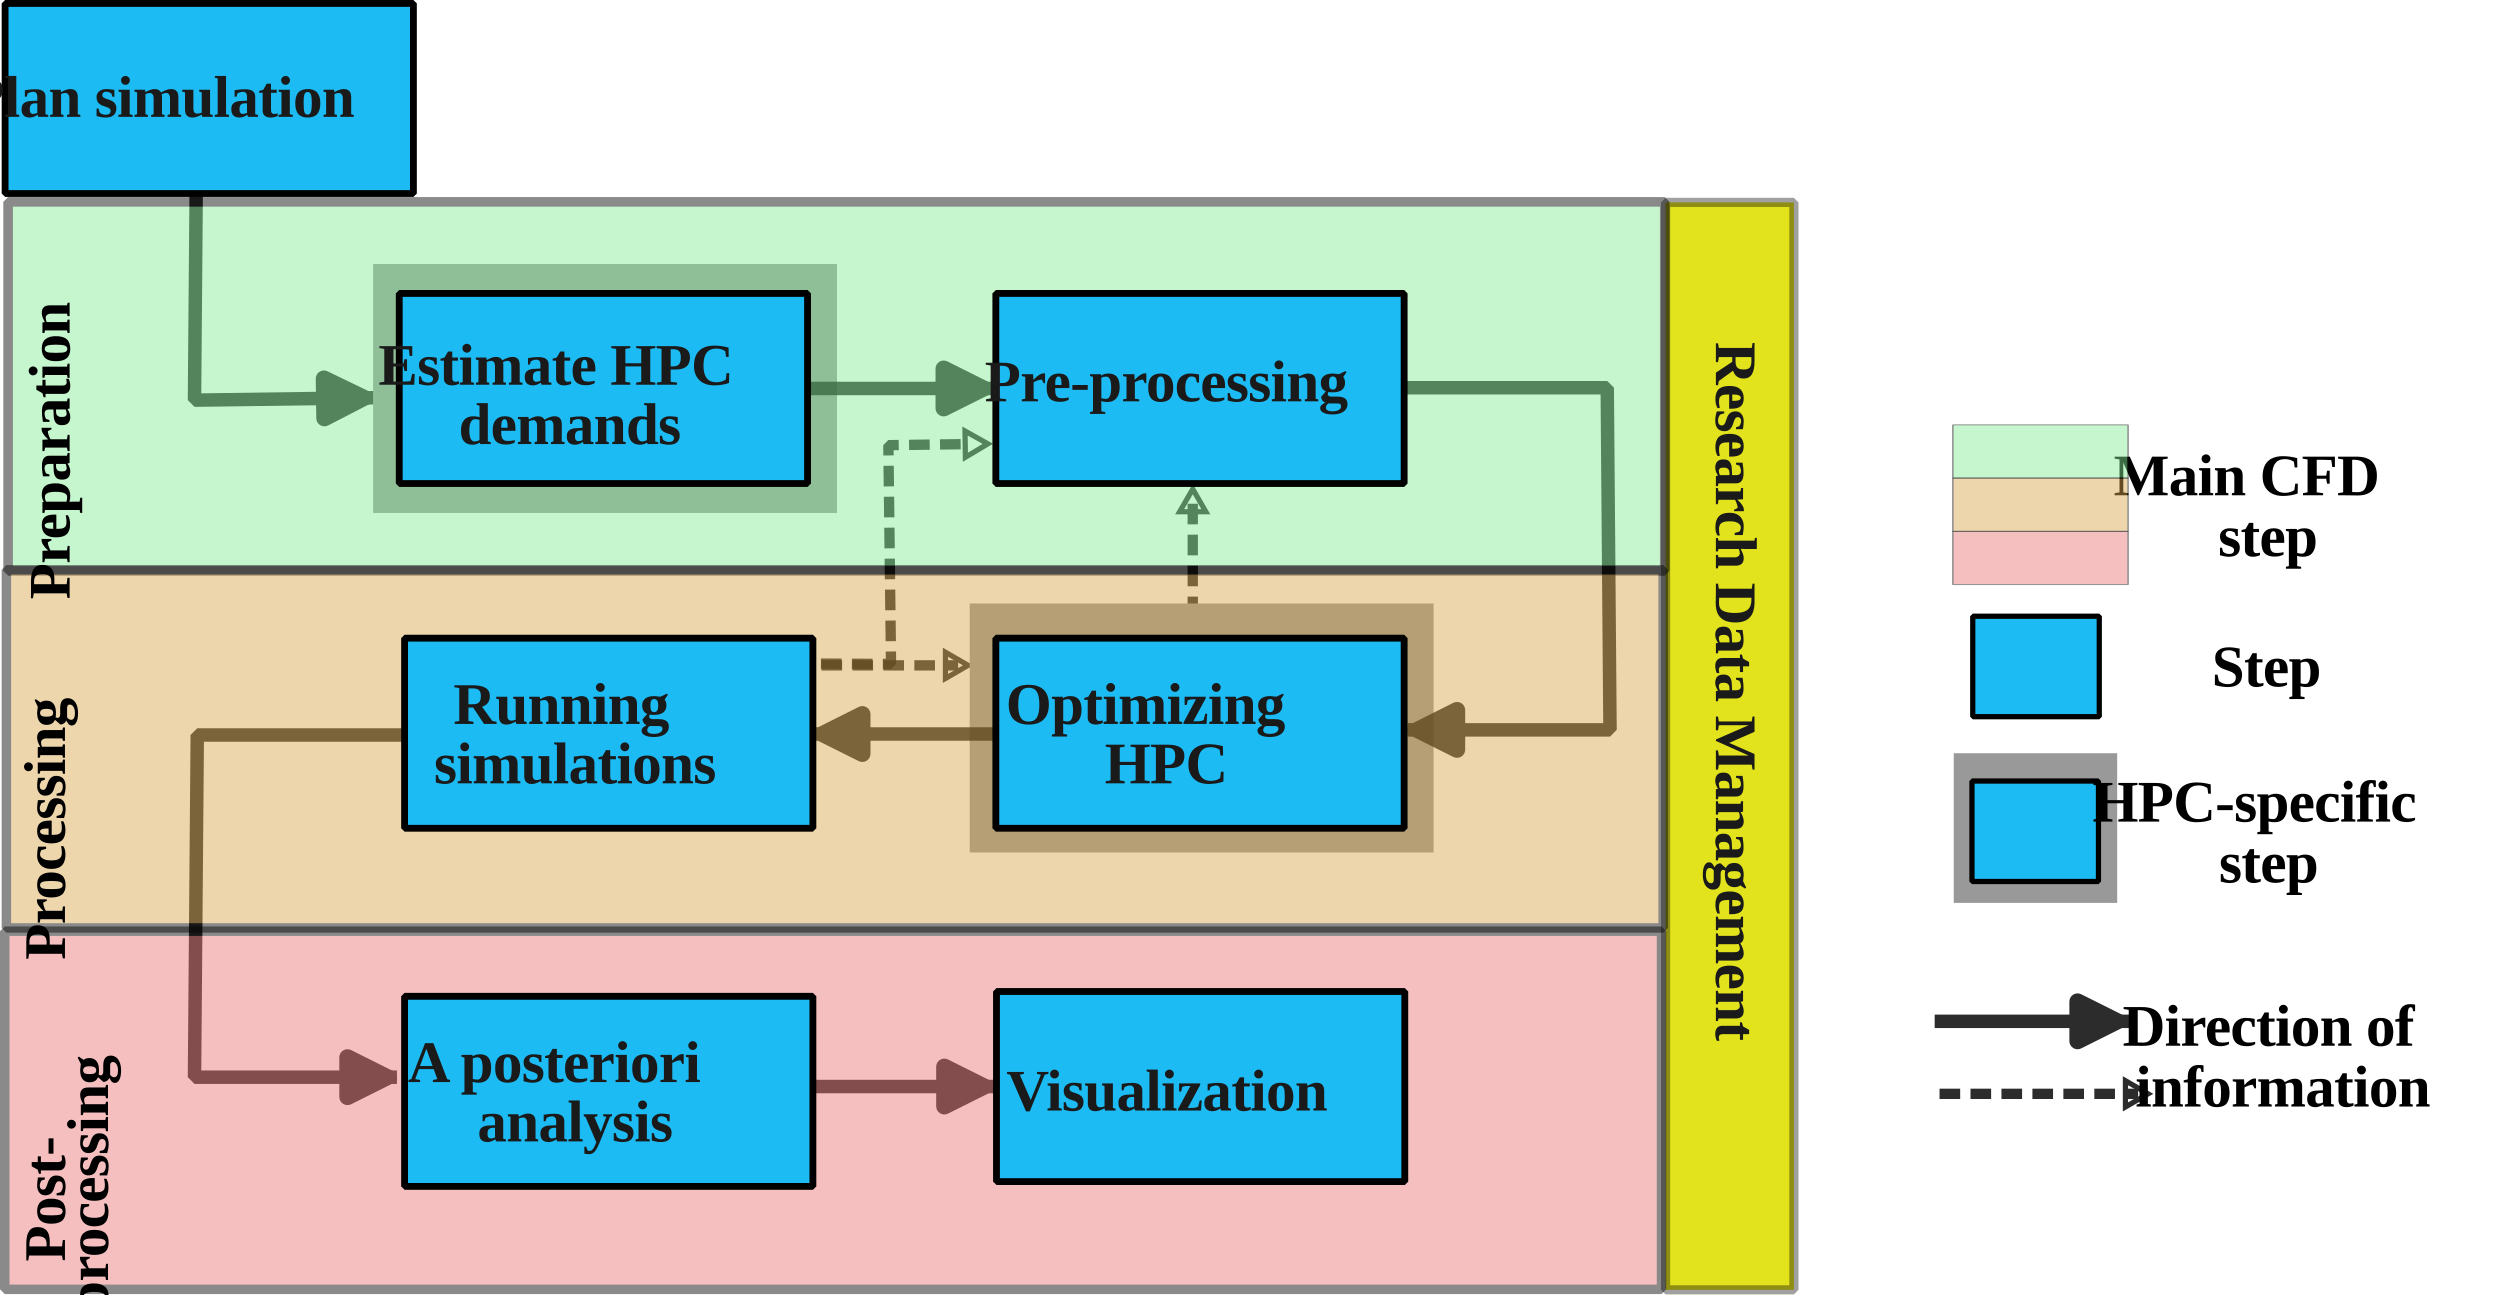
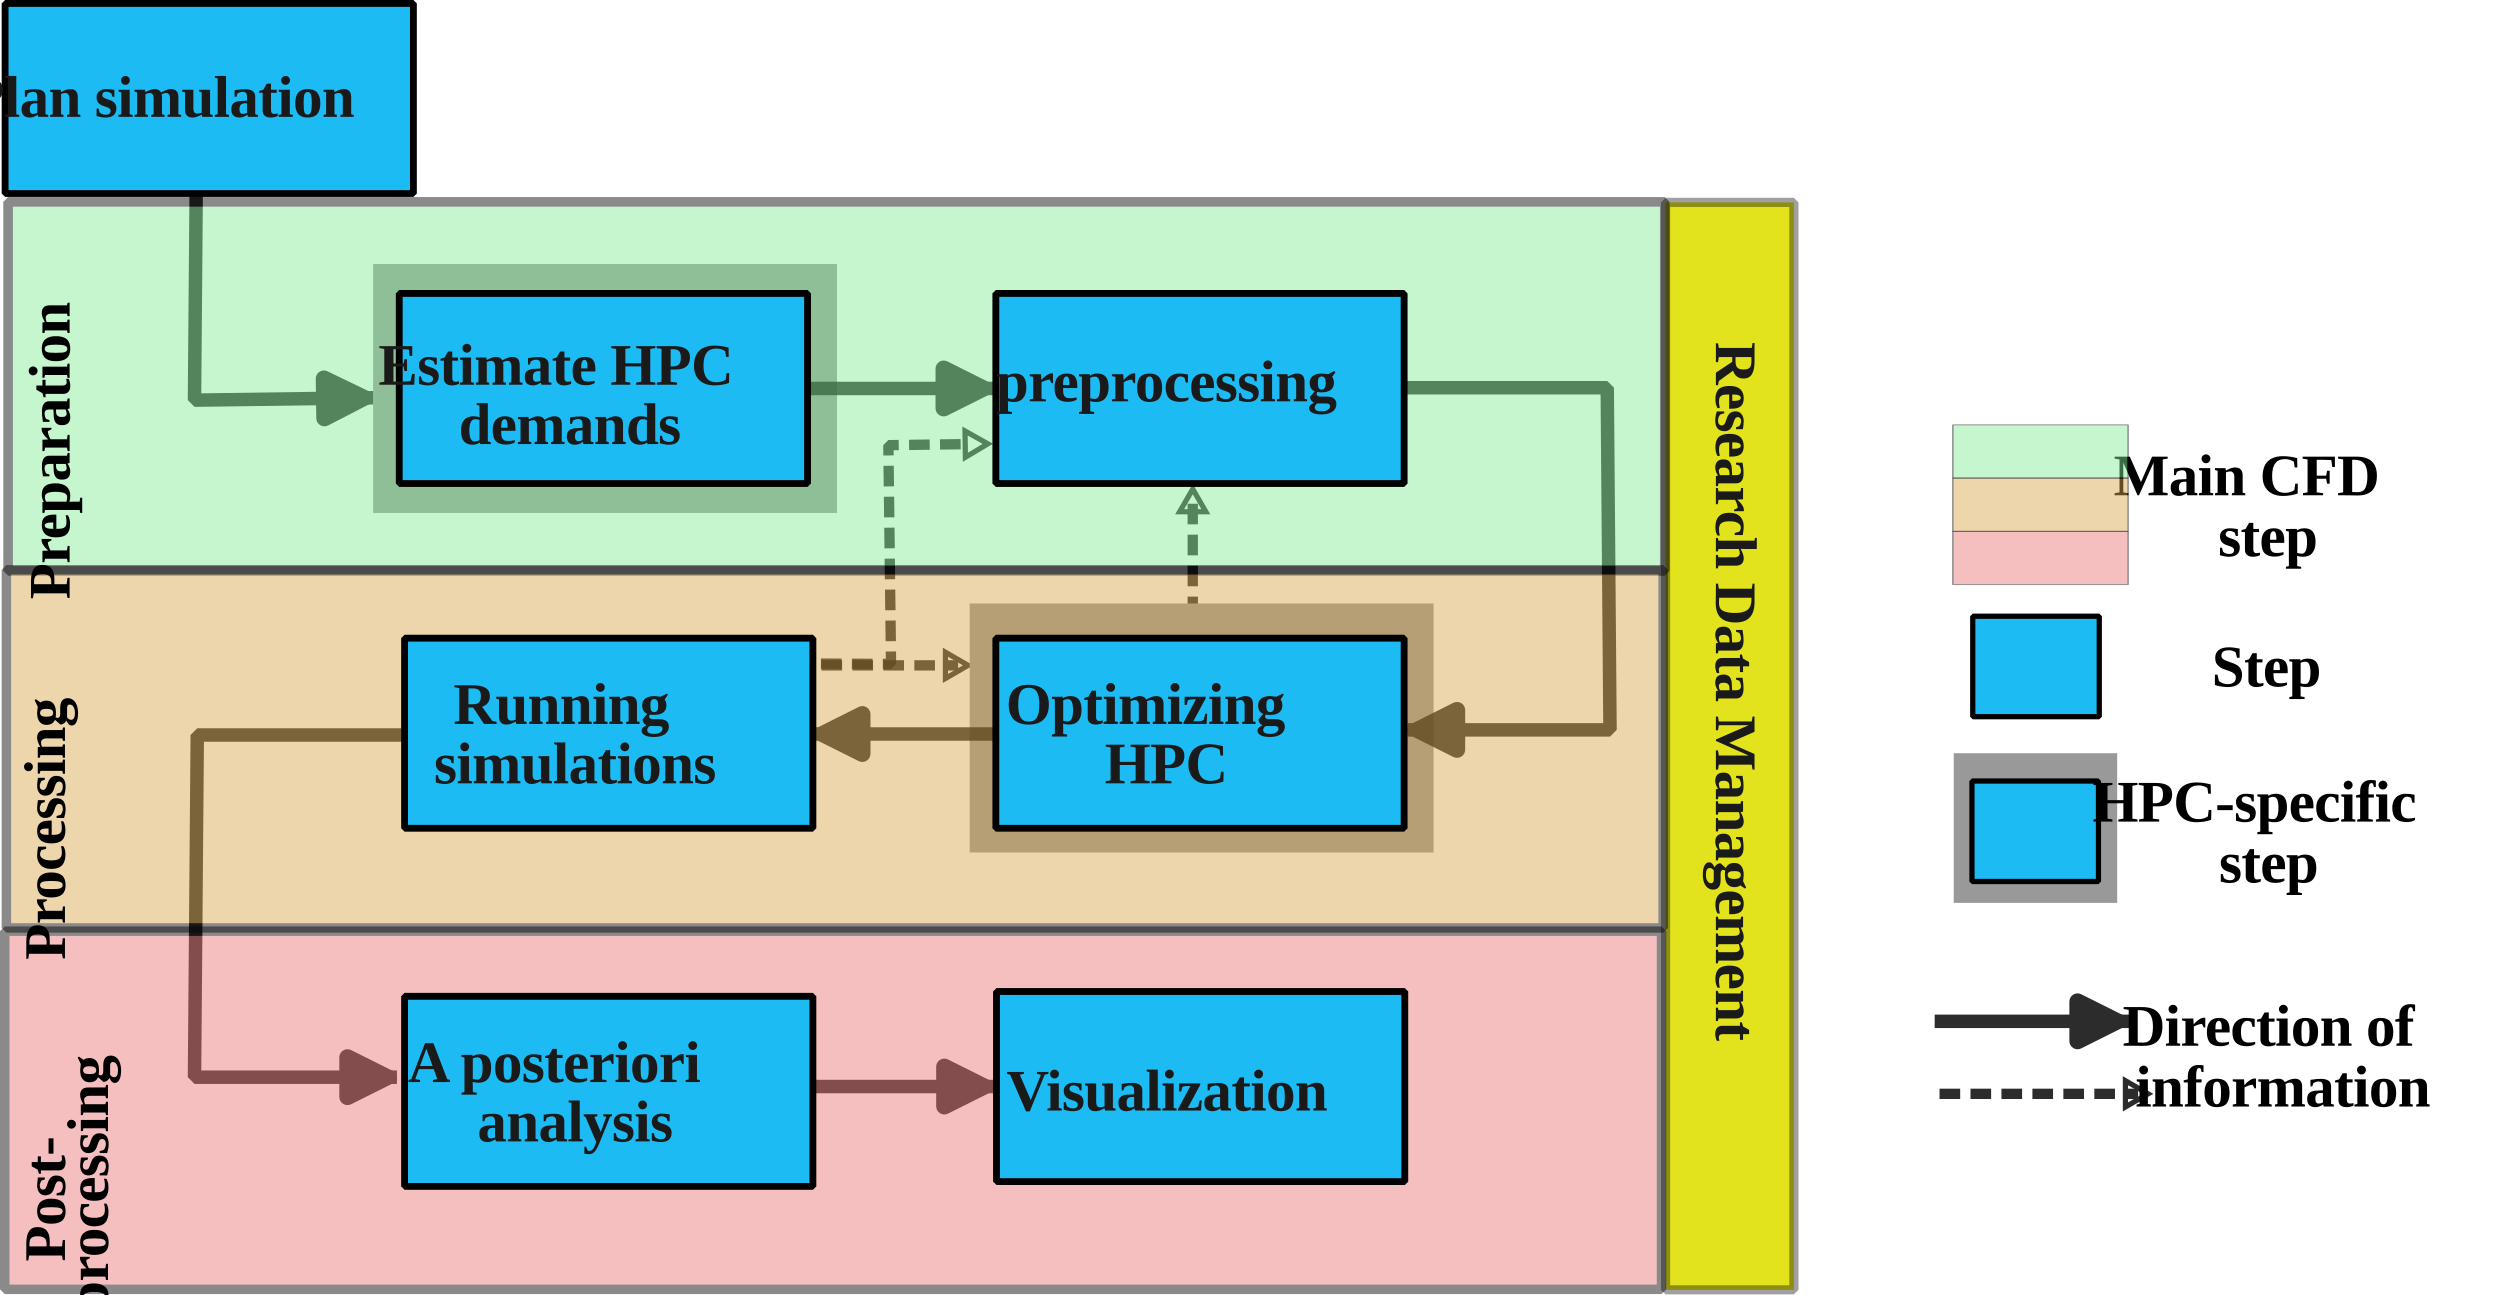
<svg xmlns="http://www.w3.org/2000/svg" width="238.632mm" height="123.557mm" viewBox="0 0 238.632 123.557" version="1.1" id="svg1">
  <defs id="defs1">
    <marker style="overflow:visible" id="ColoredTriangle" refX="0" refY="0" orient="auto-start-reverse" markerWidth="0.5" markerHeight="0.5" viewBox="0 0 1 1" preserveAspectRatio="xMidYMid" markerUnits="userSpaceOnUse">
      <path transform="scale(0.5)" style="fill:context-fill;fill-rule:evenodd;stroke:context-stroke;stroke-width:2" d="M 5.77,0 -2.88,5 V -5 Z" id="path5" />
    </marker>
    <marker style="overflow:visible" id="marker21" refX="4" refY="0" orient="auto-start-reverse" markerWidth="0.7" markerHeight="0.7" viewBox="0 0 1 1" preserveAspectRatio="xMidYMid">
      <path transform="scale(0.7)" d="m -0.211,-4.106 6.422,3.211 a 1,1 90 0 1 0,1.789 L -0.211,4.106 A 1.236,1.236 31.717 0 1 -2,3 v -6 a 1.236,1.236 148.283 0 1 1.789,-1.106 z" style="fill:context-stroke;fill-rule:evenodd;stroke:none" id="path21" />
    </marker>
    <marker style="overflow:visible" id="RoundedArrow" refX="5" refY="0" orient="auto-start-reverse" markerWidth="0.7" markerHeight="0.7" viewBox="0 0 1 1" preserveAspectRatio="xMidYMid">
      <path transform="scale(0.7)" d="m -0.211,-4.106 6.422,3.211 a 1,1 90 0 1 0,1.789 L -0.211,4.106 A 1.236,1.236 31.717 0 1 -2,3 v -6 a 1.236,1.236 148.283 0 1 1.789,-1.106 z" style="fill:context-stroke;fill-rule:evenodd;stroke:none" id="path8" />
    </marker>
  </defs>
  <g id="layer1" transform="translate(-21.3774,13.56803)">
    <path style="opacity:0.827;fill:none;fill-opacity:1;stroke:#000000;stroke-width:0.985;stroke-linecap:square;stroke-linejoin:bevel;stroke-dasharray:0.985, 1.97;stroke-dashoffset:0;marker-end:url(#ColoredTriangle)" d="m 100.228,49.777 6.201,0.029 -0.254,-20.881 8.053,-0.109" id="path37" />
    <path style="opacity:0.827;fill:none;fill-opacity:1;stroke:#000000;stroke-width:0.985;stroke-linecap:square;stroke-linejoin:bevel;stroke-dasharray:0.985, 1.97;stroke-dashoffset:0;marker-end:url(#ColoredTriangle)" d="m 94.371,49.941 17.972,1e-6" id="path35" />
    <path style="opacity:0.827;fill:none;fill-opacity:1;stroke:#000000;stroke-width:0.985;stroke-linecap:square;stroke-linejoin:bevel;stroke-dasharray:0.985, 1.97;stroke-dashoffset:0;marker-end:url(#ColoredTriangle)" d="M 135.229,47.81 V 34.558" id="path36" />
    <path style="opacity:0.827;fill:none;fill-opacity:1;stroke:#000000;stroke-width:1.285;stroke-linecap:square;stroke-linejoin:bevel;marker-end:url(#marker21)" d="m 57.59,-8.479 -17.383,0.445 -0.265,32.662 16.456,-0.222" id="path34" />
    <rect style="fill:#999999;fill-opacity:1;stroke:none;stroke-width:0.796;stroke-linecap:square;stroke-linejoin:bevel;stroke-dasharray:none" id="rect30" width="44.28" height="23.767" x="56.991" y="11.629" />
    <rect style="fill:#999999;fill-opacity:1;stroke:none;stroke-width:0.796;stroke-linecap:square;stroke-linejoin:bevel;stroke-dasharray:none" id="rect31" width="44.28" height="23.767" x="113.937" y="44.035" />
    <path style="opacity:0.827;fill:none;fill-opacity:1;stroke:#000000;stroke-width:1.285;stroke-linecap:square;stroke-linejoin:bevel;marker-end:url(#RoundedArrow)" d="m 98.523,90.145 17.972,10e-7" id="path23" />
    <path style="opacity:0.827;fill:none;fill-opacity:1;stroke:#000000;stroke-width:1.285;stroke-linecap:square;stroke-linejoin:bevel;marker-end:url(#RoundedArrow)" d="m 98.461,23.513 17.972,1e-6" id="path18" />
    <path style="opacity:0.827;fill:none;fill-opacity:1;stroke:#000000;stroke-width:1.285;stroke-linecap:square;stroke-linejoin:bevel;marker-end:url(#RoundedArrow)" d="m 116.683,56.497 -17.972,1e-6" id="path19" />
    <path style="opacity:0.827;fill:none;fill-opacity:1;stroke:#000000;stroke-width:1.285;stroke-linecap:square;stroke-linejoin:bevel;marker-end:url(#marker21)" d="m 155.407,23.44 h 19.385 l 0.265,32.662 -18.681,10e-7" id="path17" />
    <path style="opacity:0.827;fill:none;fill-opacity:1;stroke:#000000;stroke-width:1.285;stroke-linecap:square;stroke-linejoin:bevel;marker-end:url(#marker21)" d="m 59.592,56.589 h -19.385 l -0.265,32.662 18.681,10e-7" id="path22" />
    <rect style="fill:#e2e21d;fill-opacity:1;stroke:#000000;stroke-width:0.875;stroke-linecap:square;stroke-linejoin:bevel;stroke-dasharray:none;stroke-opacity:0.374" id="rect32" width="103.798" height="12.249" x="5.753" y="-192.61" transform="rotate(90)" />
    <rect style="opacity:0.46;fill:#83ec92;fill-opacity:1;stroke:#000000;stroke-width:0.918;stroke-linecap:square;stroke-linejoin:bevel;stroke-dasharray:none;stroke-opacity:1" id="rect24" width="158.129" height="35.227" x="22.151" y="5.699" />
    <rect style="opacity:0.46;fill:#d9a54a;fill-opacity:1;stroke:#000000;stroke-width:0.904;stroke-linecap:square;stroke-linejoin:bevel;stroke-dasharray:none;stroke-opacity:1" id="rect26" width="158.142" height="34.183" x="21.987" y="40.821" />
    <rect style="opacity:0.46;fill:#ea7474;fill-opacity:1;stroke:#000000;stroke-width:0.904;stroke-linecap:square;stroke-linejoin:bevel;stroke-dasharray:none;stroke-opacity:1" id="rect28" width="158.142" height="34.183" x="21.83" y="75.318" />
    <text xml:space="preserve" style="font-size:5.644px;line-height:1;font-family:'Times New Roman';-inkscape-font-specification:'Times New Roman, ';letter-spacing:-0.066px;word-spacing:-0.069px;opacity:0.439;fill:#1a1a1a;stroke:#000000;stroke-width:0.95;stroke-linecap:square;stroke-linejoin:bevel;stroke-dasharray:0.95, 1.9;stroke-dashoffset:0;stroke-opacity:1" x="-18.475" y="32.091" id="text57">
      <tspan id="tspan57" style="stroke-width:0.95" x="-18.475" y="32.091" />
    </text>
    <rect style="fill:#1dbbf3;fill-opacity:1;stroke:#000000;stroke-width:0.653;stroke-linecap:square;stroke-linejoin:bevel;stroke-dasharray:none" id="rect2" width="38.974" height="18.147" x="59.487" y="14.439" />
    <text xml:space="preserve" style="font-size:5.644px;line-height:1;font-family:'Times New Roman';-inkscape-font-specification:'Times New Roman, ';text-align:center;letter-spacing:-0.066px;word-spacing:-0.069px;text-anchor:middle;fill:#1a1a1a;stroke-width:0.811;stroke-linecap:square;stroke-linejoin:bevel" x="79.199" y="23.156" id="text2">
      <tspan id="tspan2" style="font-weight:bold;text-align:center;text-anchor:middle;fill:#1a1a1a;stroke-width:0.811" x="79.199" y="23.156">Estimate HPC</tspan>
      <tspan style="font-weight:bold;text-align:center;text-anchor:middle;fill:#1a1a1a;stroke-width:0.811" x="79.166" y="28.824" id="tspan3">demands</tspan>
    </text>
    <rect style="fill:#1dbbf3;fill-opacity:1;stroke:#000000;stroke-width:0.653;stroke-linecap:square;stroke-linejoin:bevel;stroke-dasharray:none" id="rect3" width="38.974" height="18.147" x="116.433" y="14.439" />
    <text xml:space="preserve" style="font-size:5.644px;line-height:1;font-family:'Times New Roman';-inkscape-font-specification:'Times New Roman, ';text-align:center;letter-spacing:-0.066px;word-spacing:-0.069px;text-anchor:middle;fill:#1a1a1a;stroke-width:0.811;stroke-linecap:square;stroke-linejoin:bevel" x="136.145" y="24.743" id="text5">
-       <tspan style="font-weight:bold;text-align:center;text-anchor:middle;fill:#1a1a1a;stroke-width:0.811" x="136.112" y="24.743" id="tspan5">Pre-processing</tspan>
+       <tspan style="font-weight:bold;text-align:center;text-anchor:middle;fill:#1a1a1a;stroke-width:0.811" x="136.112" y="24.743" id="tspan5">preprocessing</tspan>
    </text>
    <rect style="fill:#1dbbf3;fill-opacity:1;stroke:#000000;stroke-width:0.653;stroke-linecap:square;stroke-linejoin:bevel;stroke-dasharray:none" id="rect6" width="38.974" height="18.147" x="116.433" y="47.345" />
    <text xml:space="preserve" style="font-size:5.644px;line-height:1;font-family:'Times New Roman';-inkscape-font-specification:'Times New Roman, ';text-align:center;letter-spacing:-0.066px;word-spacing:-0.069px;text-anchor:middle;fill:#1a1a1a;stroke-width:0.811;stroke-linecap:square;stroke-linejoin:bevel" x="136.145" y="55.533" id="text6">
      <tspan style="font-weight:bold;text-align:center;text-anchor:middle;fill:#1a1a1a;stroke-width:0.811" x="136.145" y="55.533" id="tspan6">Optimizing </tspan>
      <tspan style="font-weight:bold;text-align:center;text-anchor:middle;fill:#1a1a1a;stroke-width:0.811" x="136.112" y="61.201" id="tspan7">HPC</tspan>
    </text>
    <rect style="fill:#1dbbf3;fill-opacity:1;stroke:#000000;stroke-width:0.653;stroke-linecap:square;stroke-linejoin:bevel;stroke-dasharray:none" id="rect7" width="38.974" height="18.147" x="59.996" y="81.53" />
    <text xml:space="preserve" style="font-size:5.644px;line-height:1;font-family:'Times New Roman';-inkscape-font-specification:'Times New Roman, ';text-align:center;letter-spacing:-0.066px;word-spacing:-0.069px;text-anchor:middle;fill:#1a1a1a;stroke-width:0.811;stroke-linecap:square;stroke-linejoin:bevel" x="79.708" y="89.717" id="text9">
      <tspan style="font-weight:bold;text-align:center;text-anchor:middle;fill:#1a1a1a;stroke-width:0.811" x="79.708" y="89.717" id="tspan9">A posteriori </tspan>
      <tspan style="font-weight:bold;text-align:center;text-anchor:middle;fill:#1a1a1a;stroke-width:0.811" x="79.675" y="95.386" id="tspan10">analysis</tspan>
    </text>
    <rect style="fill:#1dbbf3;fill-opacity:1;stroke:#000000;stroke-width:0.653;stroke-linecap:square;stroke-linejoin:bevel;stroke-dasharray:none" id="rect12" width="38.974" height="18.147" x="116.495" y="81.072" />
    <text xml:space="preserve" style="font-size:5.644px;line-height:1;font-family:'Times New Roman';-inkscape-font-specification:'Times New Roman, ';text-align:center;letter-spacing:-0.066px;word-spacing:-0.069px;text-anchor:middle;fill:#1a1a1a;stroke-width:0.811;stroke-linecap:square;stroke-linejoin:bevel" x="136.207" y="92.434" id="text14">
      <tspan style="font-weight:bold;text-align:center;text-anchor:middle;fill:#1a1a1a;stroke-width:0.811" x="136.174" y="92.434" id="tspan14">Visualization</tspan>
    </text>
    <rect style="fill:#1dbbf3;fill-opacity:1;stroke:#000000;stroke-width:0.653;stroke-linecap:square;stroke-linejoin:bevel;stroke-dasharray:none" id="rect10" width="38.974" height="18.147" x="59.996" y="47.345" />
    <text xml:space="preserve" style="font-size:5.644px;line-height:1;font-family:'Times New Roman';-inkscape-font-specification:'Times New Roman, ';text-align:center;letter-spacing:-0.066px;word-spacing:-0.069px;text-anchor:middle;fill:#1a1a1a;stroke-width:0.811;stroke-linecap:square;stroke-linejoin:bevel" x="79.708" y="55.533" id="text12">
      <tspan style="font-weight:bold;text-align:center;text-anchor:middle;fill:#1a1a1a;stroke-width:0.811" x="79.708" y="55.533" id="tspan12">Running</tspan>
      <tspan style="font-weight:bold;text-align:center;text-anchor:middle;fill:#1a1a1a;stroke-width:0.811" x="79.675" y="61.201" id="tspan16">simulations</tspan>
    </text>
    <g id="g1" transform="translate(10.96831,-33.97342)">
      <rect style="opacity:1;fill:#1dbbf3;fill-opacity:1;stroke:#000000;stroke-width:0.653;stroke-linecap:square;stroke-linejoin:bevel;stroke-dasharray:none" id="rect1" width="38.974" height="18.147" x="10.896" y="20.732" />
      <text xml:space="preserve" style="font-size:5.644px;line-height:1;font-family:'Times New Roman';-inkscape-font-specification:'Times New Roman, ';text-align:center;letter-spacing:-0.066px;word-spacing:-0.069px;text-anchor:middle;fill:#1a1a1a;stroke-width:0.811;stroke-linecap:square;stroke-linejoin:bevel" x="30.608" y="31.565" id="text1">
        <tspan id="tspan1" style="font-weight:bold;text-align:center;text-anchor:middle;fill:#1a1a1a;stroke-width:0.811" x="30.575" y="31.565">Plan simulation</tspan>
      </text>
    </g>
    <text xml:space="preserve" style="font-size:5.644px;line-height:1;font-family:'Times New Roman';-inkscape-font-specification:'Times New Roman, ';text-align:center;letter-spacing:-0.066px;word-spacing:-0.069px;text-anchor:middle;fill:#1a1a1a;stroke-width:0.811;stroke-linecap:square;stroke-linejoin:bevel" x="55.872" y="-185.164" id="text32" transform="rotate(90)">
      <tspan style="font-weight:bold;text-align:center;text-anchor:middle;fill:#1a1a1a;stroke-width:0.811" x="55.839" y="-185.164" id="tspan33">Research Data Management</tspan>
    </text>
    <g id="g25" transform="rotate(-90,104.0113,114.1236)">
      <g id="g26" transform="translate(-14.47747,-27.68644)">
        <text xml:space="preserve" style="font-size:5.644px;line-height:1;font-family:sans-serif;-inkscape-font-specification:sans-serif;text-align:center;letter-spacing:-0.066px;word-spacing:-0.069px;text-anchor:middle;opacity:1;fill:#000000;fill-opacity:1;stroke:none;stroke-width:1.285;stroke-linecap:square;stroke-linejoin:bevel" x="209.556" y="65.819" id="text25">
          <tspan id="tspan25" style="font-style:normal;font-variant:normal;font-weight:bold;font-stretch:normal;font-size:5.644px;font-family:'Times New Roman';-inkscape-font-specification:'Times New Roman,  Bold';fill:#000000;fill-opacity:1;stroke-width:1.285" x="209.522" y="65.819">Preparation</tspan>
        </text>
      </g>
    </g>
    <g id="g28" transform="rotate(-90,121.8369,132.3942)">
      <g id="g27" transform="translate(-14.47747,-27.68644)">
        <text xml:space="preserve" style="font-size:5.644px;line-height:1;font-family:sans-serif;-inkscape-font-specification:sans-serif;text-align:center;letter-spacing:-0.066px;word-spacing:-0.069px;text-anchor:middle;opacity:1;fill:#000000;fill-opacity:1;stroke:none;stroke-width:1.285;stroke-linecap:square;stroke-linejoin:bevel" x="209.556" y="65.819" id="text26">
          <tspan id="tspan26" style="font-style:normal;font-variant:normal;font-weight:bold;font-stretch:normal;font-size:5.644px;font-family:'Times New Roman';-inkscape-font-specification:'Times New Roman,  Bold';fill:#000000;fill-opacity:1;stroke-width:1.285" x="209.522" y="65.819">Processing</tspan>
        </text>
      </g>
    </g>
    <g id="g30" transform="rotate(-90,138.8171,149.3745)">
      <g id="g29" transform="translate(-14.47747,-27.68644)">
        <text xml:space="preserve" style="font-size:5.644px;line-height:0.7;font-family:sans-serif;-inkscape-font-specification:sans-serif;text-align:center;letter-spacing:-0.066px;word-spacing:-0.069px;text-anchor:middle;opacity:1;fill:#000000;fill-opacity:1;stroke:none;stroke-width:1.285;stroke-linecap:square;stroke-linejoin:bevel" x="209.556" y="65.819" id="text28">
          <tspan id="tspan28" style="font-style:normal;font-variant:normal;font-weight:bold;font-stretch:normal;font-size:5.644px;line-height:0.7;font-family:'Times New Roman';-inkscape-font-specification:'Times New Roman,  Bold';fill:#000000;fill-opacity:1;stroke-width:1.285" x="209.556" y="65.819">Post-</tspan>
          <tspan style="font-style:normal;font-variant:normal;font-weight:bold;font-stretch:normal;font-size:5.644px;line-height:0.7;font-family:'Times New Roman';-inkscape-font-specification:'Times New Roman,  Bold';fill:#000000;fill-opacity:1;stroke-width:1.285" x="209.522" y="69.933" id="tspan30">processing</tspan>
        </text>
      </g>
    </g>
    <rect style="fill:#999999;fill-opacity:1;stroke:none;stroke-width:0.61;stroke-linecap:square;stroke-linejoin:bevel;stroke-dasharray:none" id="rect38" width="15.601" height="14.284" x="207.867" y="58.331" />
    <rect style="fill:#1dbbf3;fill-opacity:1;stroke:#000000;stroke-width:0.5;stroke-linecap:square;stroke-linejoin:bevel;stroke-dasharray:none" id="rect39" width="12.075" height="9.591" x="209.607" y="60.984" />
    <text xml:space="preserve" style="font-size:5.644px;line-height:1;font-family:'Times New Roman';-inkscape-font-specification:'Times New Roman, ';text-align:center;letter-spacing:-0.066px;word-spacing:-0.069px;text-anchor:middle;fill:#1a1a1a;stroke-width:0.811;stroke-linecap:square;stroke-linejoin:bevel" x="177.36" y="-51.724" id="text40">
      <tspan style="font-weight:bold;text-align:center;text-anchor:middle;fill:#1a1a1a;stroke-width:0.811" x="177.36" y="-51.724" id="tspan40" />
    </text>
    <g id="g42" transform="translate(59.97928,18.52587)">
      <g id="g41" transform="translate(-11.53142,-6.92161)">
        <text xml:space="preserve" style="font-size:5.644px;line-height:1;font-family:sans-serif;-inkscape-font-specification:sans-serif;text-align:center;letter-spacing:-0.066px;word-spacing:-0.069px;text-anchor:middle;opacity:1;fill:#000000;fill-opacity:1;stroke:none;stroke-width:1.285;stroke-linecap:square;stroke-linejoin:bevel" x="195.874" y="53.249" id="text41">
          <tspan id="tspan41" style="font-style:normal;font-variant:normal;font-weight:bold;font-stretch:normal;font-size:5.644px;font-family:'Times New Roman';-inkscape-font-specification:'Times New Roman,  Bold';fill:#000000;fill-opacity:1;stroke-width:1.285" x="195.874" y="53.249">HPC-specific</tspan>
          <tspan style="font-style:normal;font-variant:normal;font-weight:bold;font-stretch:normal;font-size:5.644px;font-family:'Times New Roman';-inkscape-font-specification:'Times New Roman,  Bold';fill:#000000;fill-opacity:1;stroke-width:1.285" x="195.841" y="59.057" id="tspan42">step</tspan>
        </text>
      </g>
      <g id="g49" transform="translate(-10.07281,-37.75424)">
        <text xml:space="preserve" style="font-size:5.644px;line-height:1;font-family:sans-serif;-inkscape-font-specification:sans-serif;text-align:center;letter-spacing:-0.066px;word-spacing:-0.069px;text-anchor:middle;opacity:1;fill:#000000;fill-opacity:1;stroke:none;stroke-width:1.285;stroke-linecap:square;stroke-linejoin:bevel" x="193.671" y="52.934" id="text49">
          <tspan style="font-style:normal;font-variant:normal;font-weight:bold;font-stretch:normal;font-size:5.644px;font-family:'Times New Roman';-inkscape-font-specification:'Times New Roman,  Bold';fill:#000000;fill-opacity:1;stroke-width:1.285" x="193.671" y="52.934" id="tspan49">Main CFD</tspan>
          <tspan style="font-style:normal;font-variant:normal;font-weight:bold;font-stretch:normal;font-size:5.644px;font-family:'Times New Roman';-inkscape-font-specification:'Times New Roman,  Bold';fill:#000000;fill-opacity:1;stroke-width:1.285" x="193.638" y="58.743" id="tspan54"> step</tspan>
        </text>
      </g>
      <g id="g51" transform="translate(-11.11674,-22.33792)">
        <text xml:space="preserve" style="font-size:5.644px;line-height:1;font-family:sans-serif;-inkscape-font-specification:sans-serif;text-align:center;letter-spacing:-0.066px;word-spacing:-0.069px;text-anchor:middle;opacity:1;fill:#000000;fill-opacity:1;stroke:none;stroke-width:1.285;stroke-linecap:square;stroke-linejoin:bevel" x="195.244" y="55.766" id="text51">
          <tspan style="font-style:normal;font-variant:normal;font-weight:bold;font-stretch:normal;font-size:5.644px;font-family:'Times New Roman';-inkscape-font-specification:'Times New Roman,  Bold';fill:#000000;fill-opacity:1;stroke-width:1.285" x="195.211" y="55.766" id="tspan51">Step</tspan>
        </text>
      </g>
      <g id="g52" transform="translate(-12.58976,11.01165)">
        <text xml:space="preserve" style="font-size:5.644px;line-height:1;font-family:sans-serif;-inkscape-font-specification:sans-serif;text-align:center;letter-spacing:-0.066px;word-spacing:-0.069px;text-anchor:middle;opacity:1;fill:#000000;fill-opacity:1;stroke:none;stroke-width:1.285;stroke-linecap:square;stroke-linejoin:bevel" x="198.276" y="56.71" id="text52">
          <tspan style="font-style:normal;font-variant:normal;font-weight:bold;font-stretch:normal;font-size:5.644px;font-family:'Times New Roman';-inkscape-font-specification:'Times New Roman,  Bold';fill:#000000;fill-opacity:1;stroke-width:1.285" x="198.276" y="56.71" id="tspan52">Direction of</tspan>
          <tspan style="font-style:normal;font-variant:normal;font-weight:bold;font-stretch:normal;font-size:5.644px;font-family:'Times New Roman';-inkscape-font-specification:'Times New Roman,  Bold';fill:#000000;fill-opacity:1;stroke-width:1.285" x="198.243" y="62.518" id="tspan53">information</tspan>
        </text>
      </g>
    </g>
    <rect style="fill:#1dbbf3;fill-opacity:1;stroke:#000000;stroke-width:0.5;stroke-linecap:square;stroke-linejoin:bevel;stroke-dasharray:none" id="rect42" width="12.075" height="9.591" x="209.683" y="45.253" />
    <g id="g45" transform="matrix(1.001615,0,0,0.6515806,182.2049,-94.96339)">
      <rect style="opacity:0.46;fill:#83ec92;fill-opacity:1;stroke:#000000;stroke-width:0.14;stroke-linecap:square;stroke-linejoin:bevel;stroke-dasharray:none;stroke-opacity:1" id="rect43" width="16.699" height="7.8" x="25.537" y="187.16" />
      <rect style="opacity:0.46;fill:#d9a54a;fill-opacity:1;stroke:#000000;stroke-width:0.14;stroke-linecap:square;stroke-linejoin:bevel;stroke-dasharray:none;stroke-opacity:1" id="rect44" width="16.699" height="7.8" x="25.537" y="194.96" />
      <rect style="opacity:0.46;fill:#ea7474;fill-opacity:1;stroke:#000000;stroke-width:0.14;stroke-linecap:square;stroke-linejoin:bevel;stroke-dasharray:none;stroke-opacity:1" id="rect45" width="16.699" height="7.8" x="25.537" y="202.76" />
    </g>
    <path style="opacity:0.827;fill:none;fill-opacity:1;stroke:#000000;stroke-width:0.985;stroke-linecap:square;stroke-linejoin:bevel;stroke-dasharray:0.985, 1.97;stroke-dashoffset:0;marker-end:url(#ColoredTriangle)" d="m 207.004,90.841 17.972,10e-7" id="path46" />
    <path style="opacity:0.827;fill:none;fill-opacity:1;stroke:#000000;stroke-width:1.285;stroke-linecap:square;stroke-linejoin:bevel;marker-end:url(#RoundedArrow)" d="m 206.69,83.92 17.972,10e-7" id="path47" />
  </g>
</svg>
